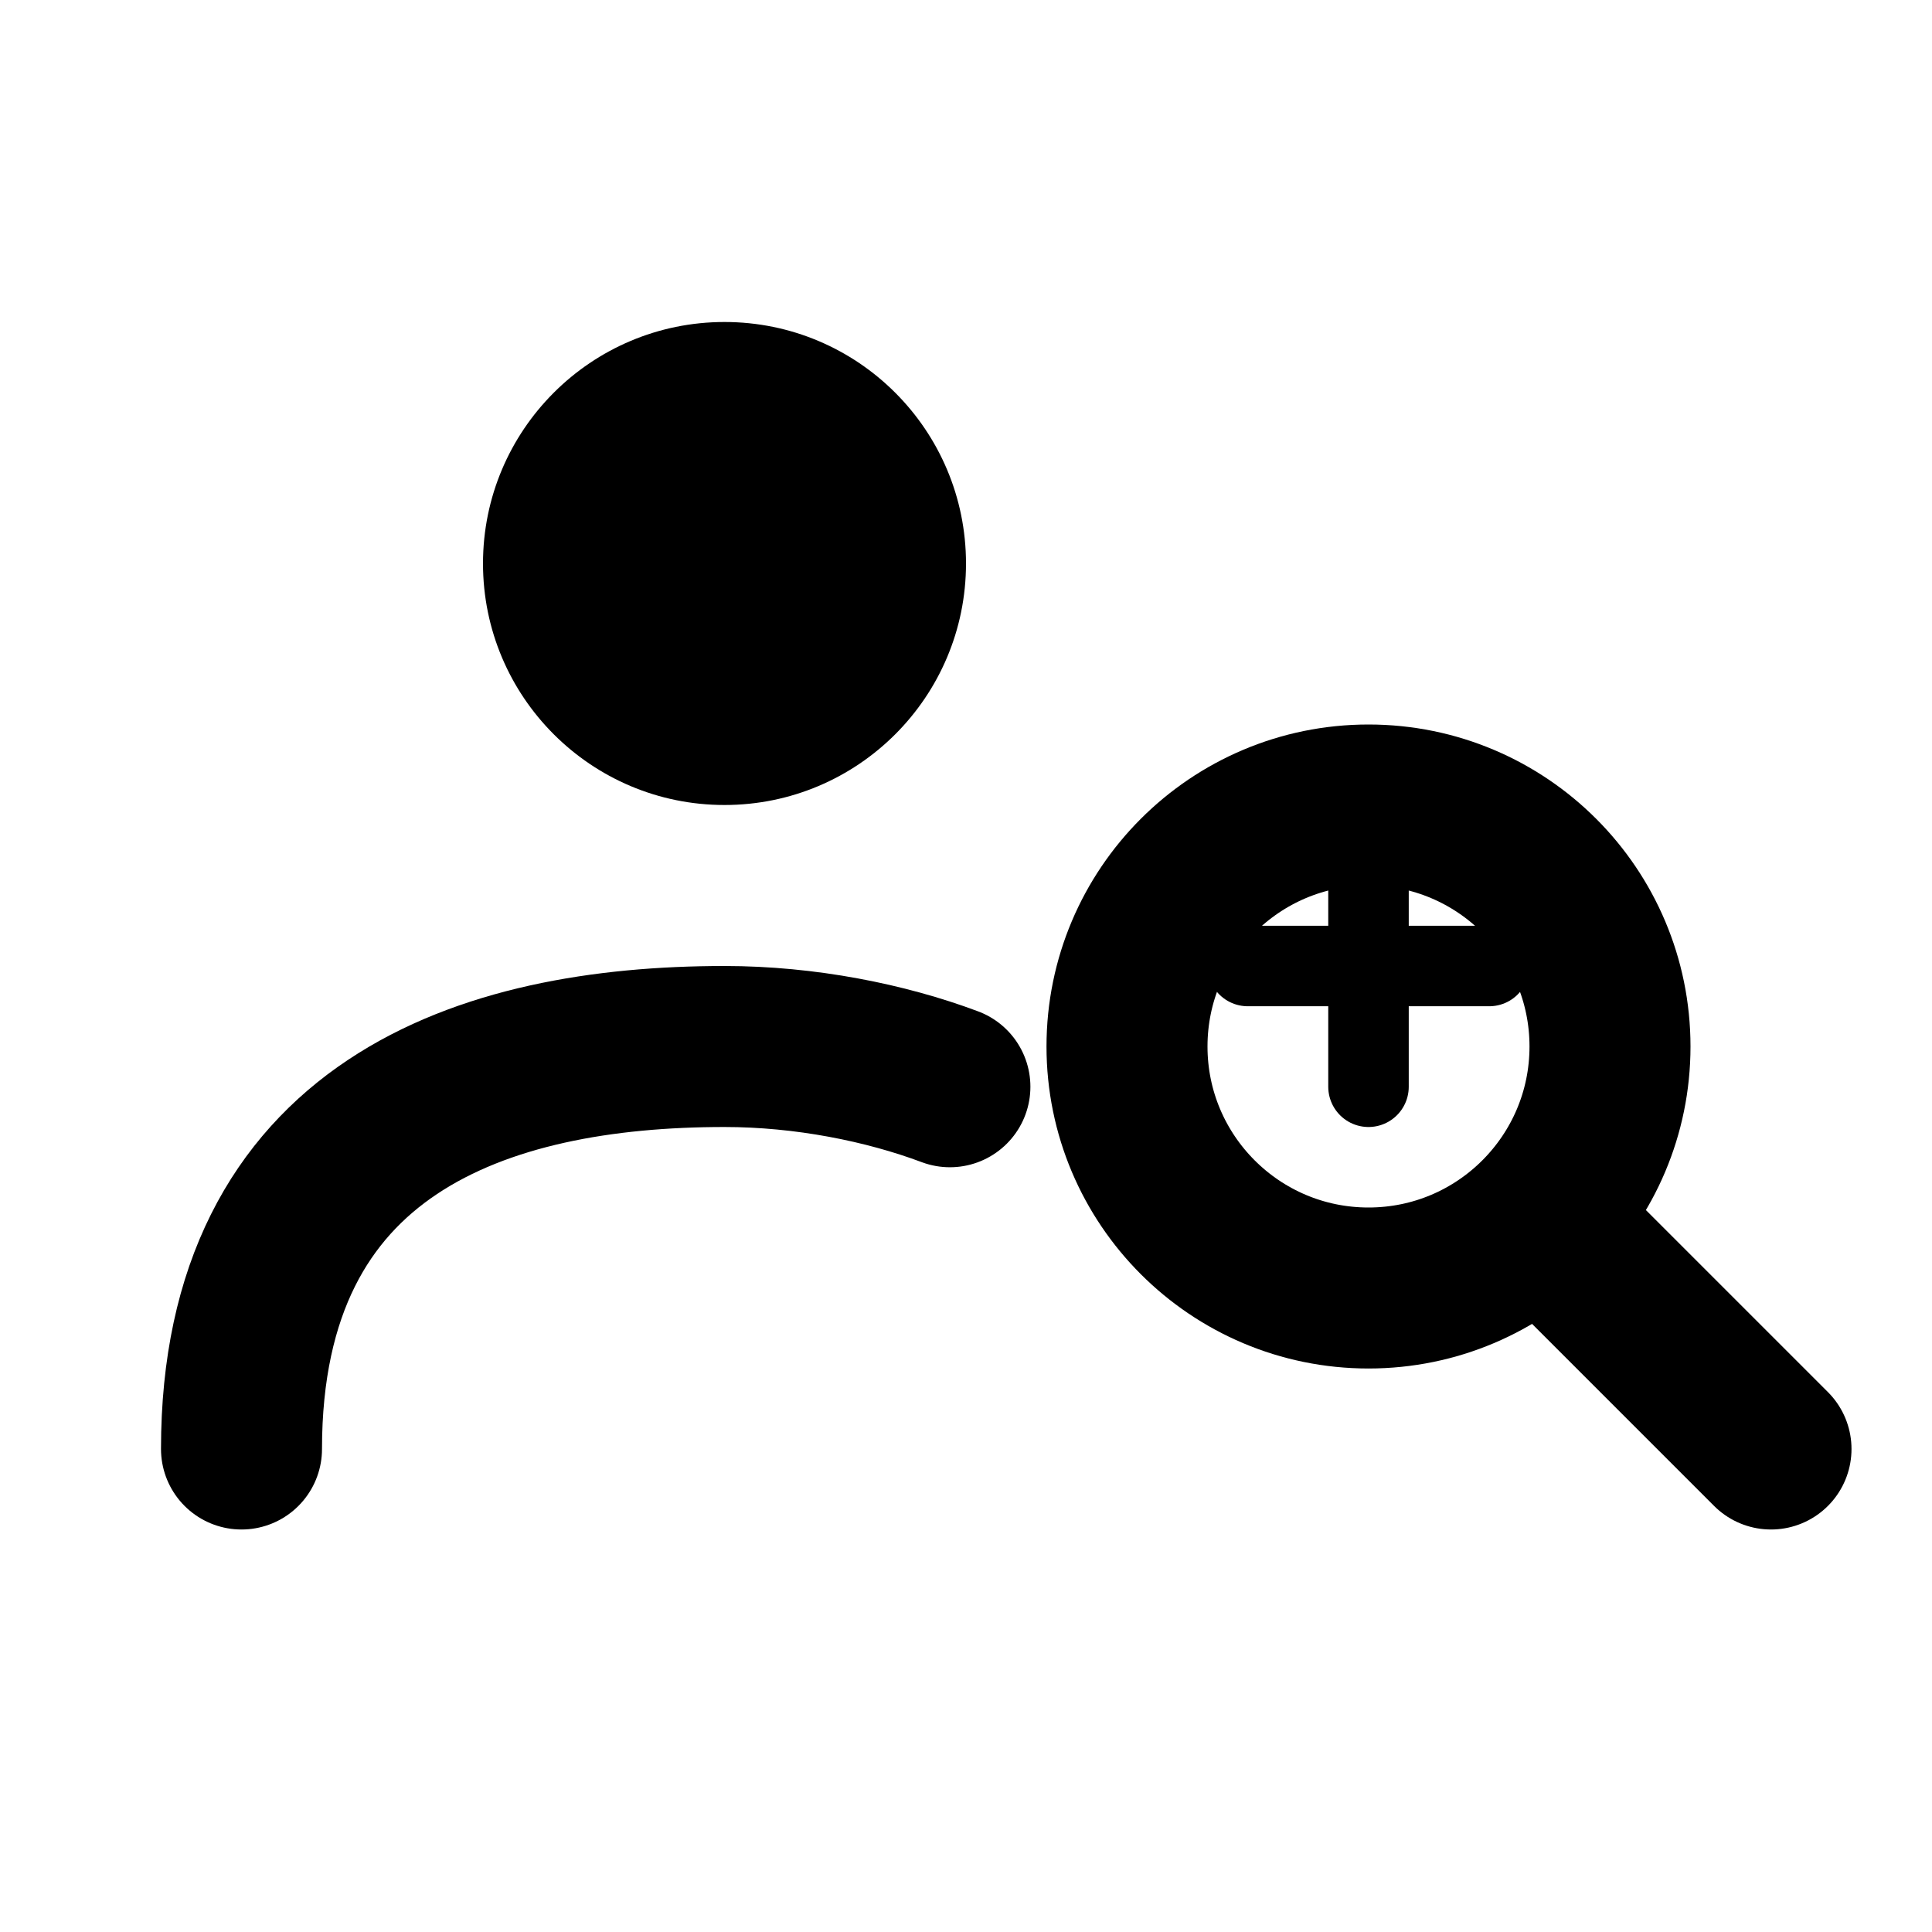
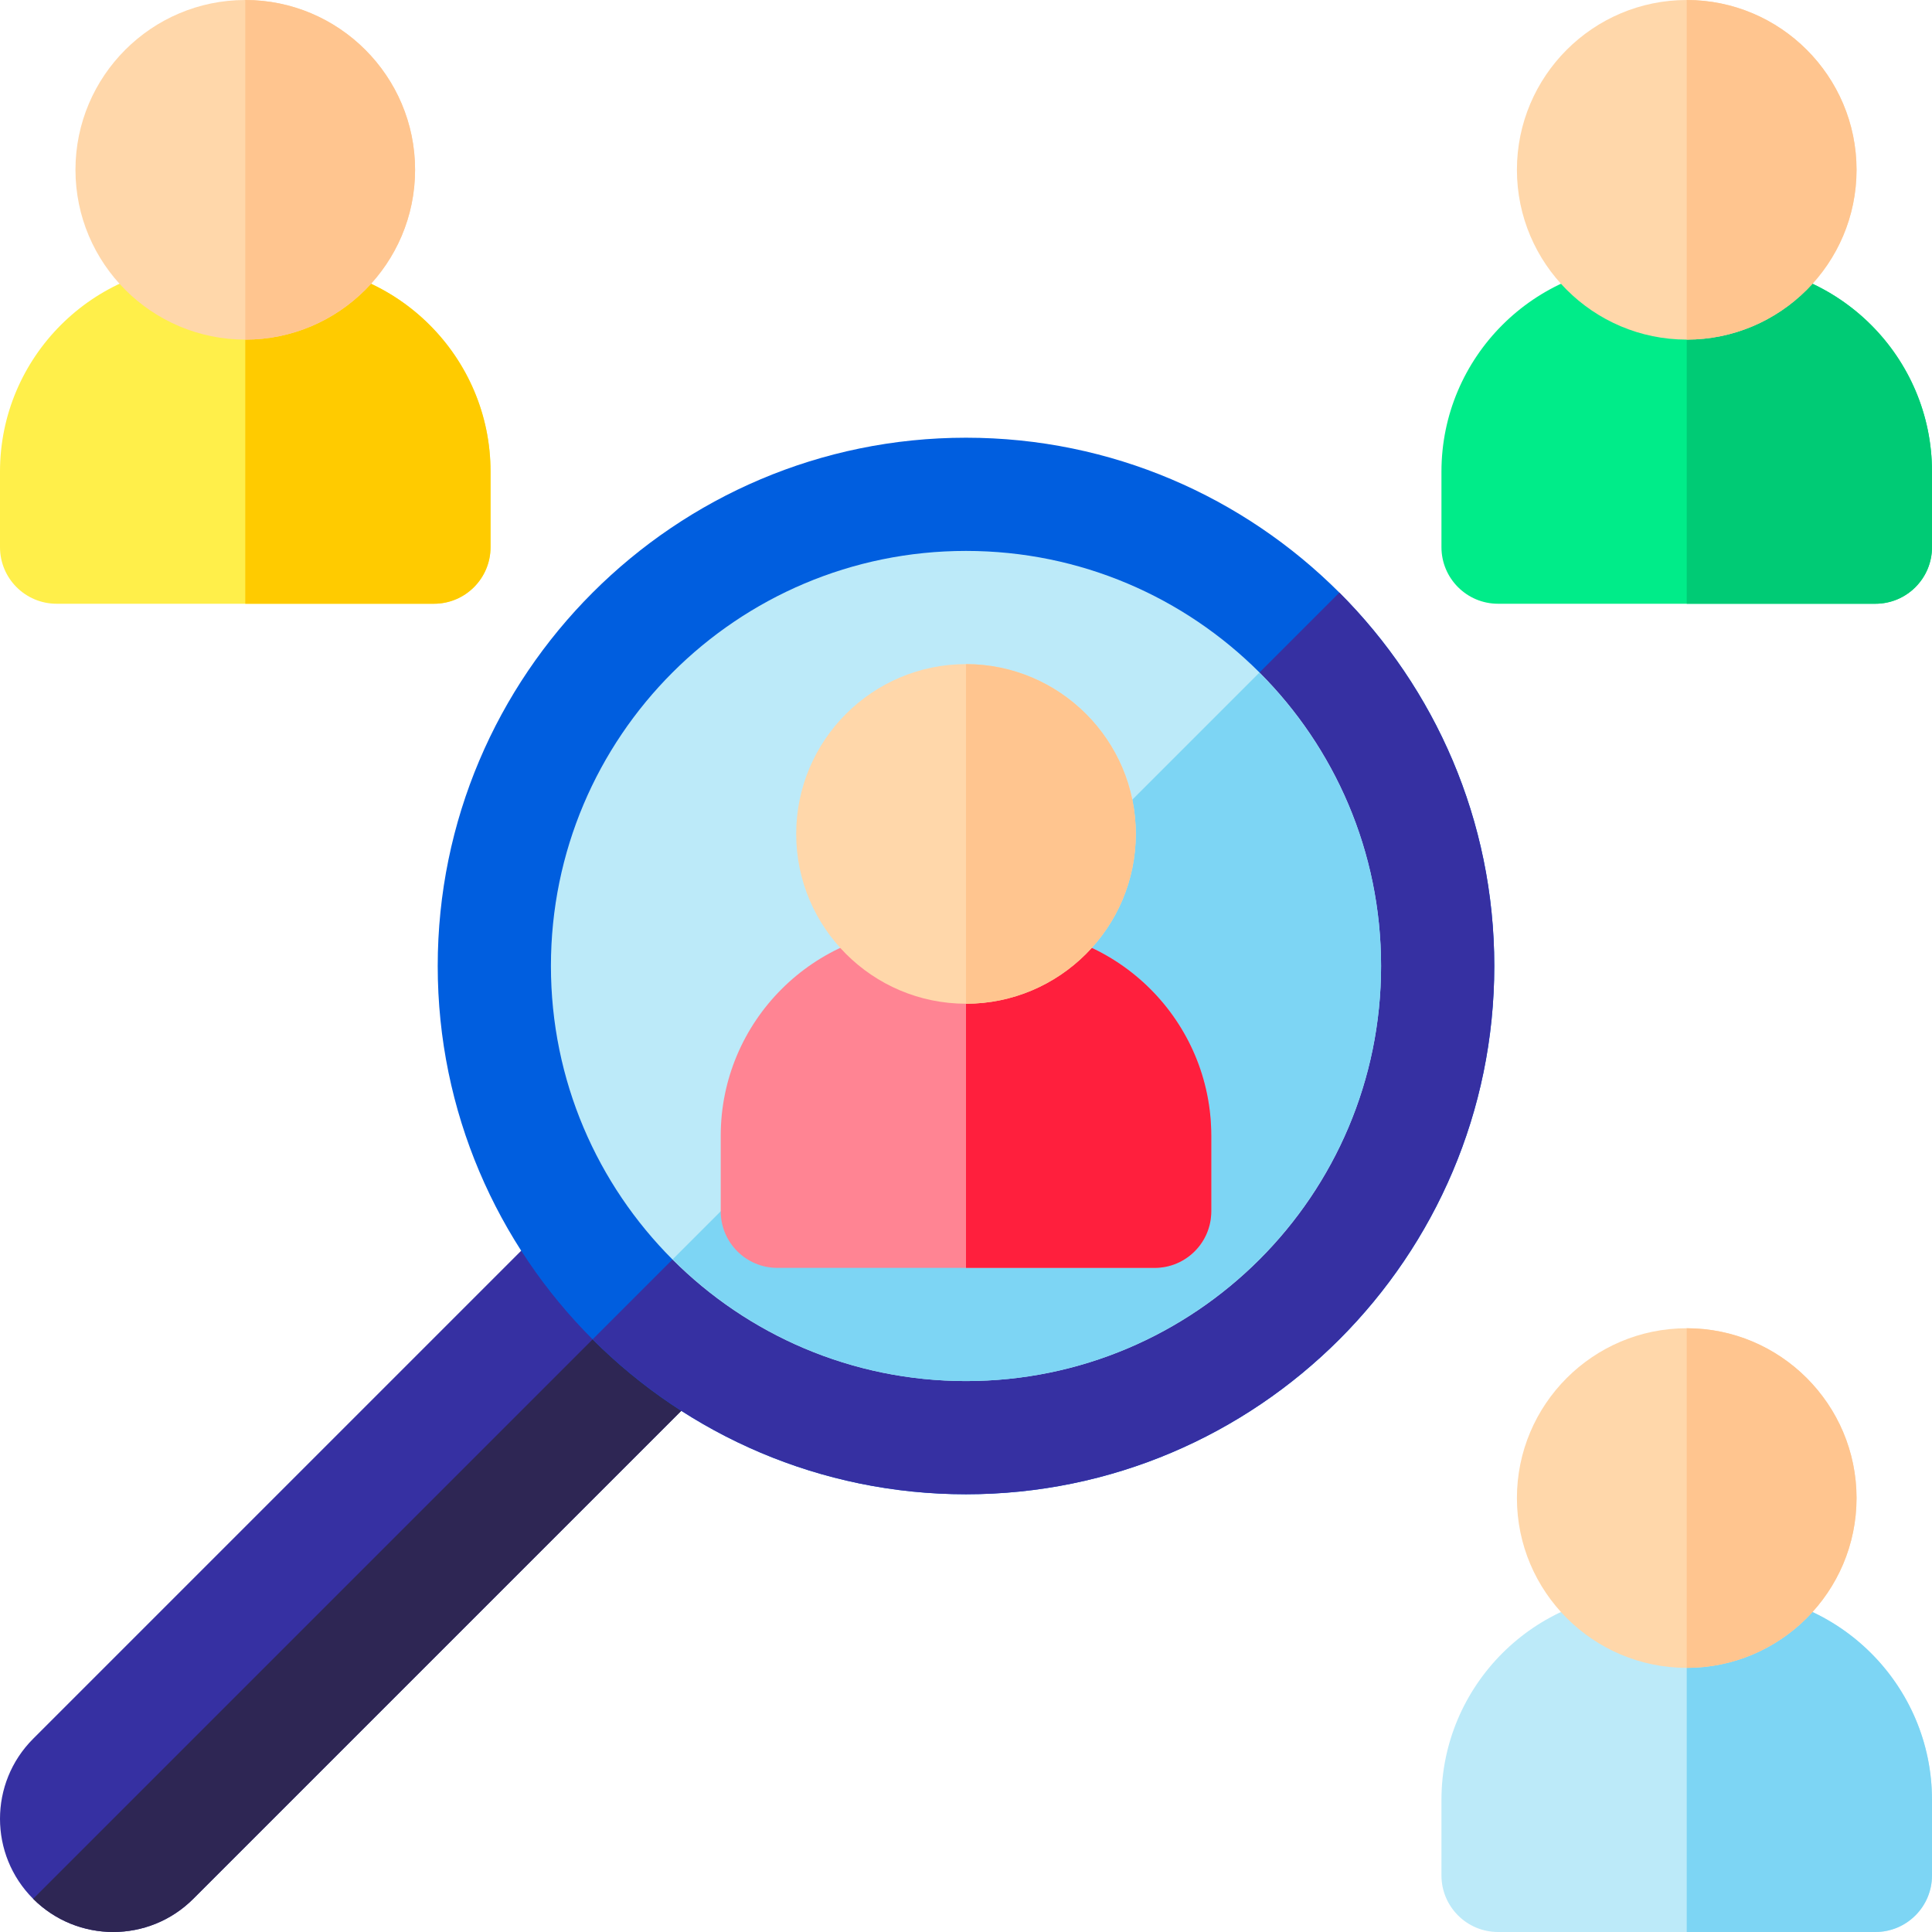
- <svg xmlns="http://www.w3.org/2000/svg" width="24" height="24" viewBox="0 0 24 24" fill="none">
-   <circle cx="9" cy="7" r="3" fill="currentColor" />
-   <path d="M3 18 C3 14 6 13 9 13 C10 13 11 13.2 11.8 13.5" stroke="currentColor" stroke-width="2" fill="none" stroke-linecap="round" />
-   <circle cx="17" cy="13" r="3" fill="none" stroke="currentColor" stroke-width="2" />
-   <path d="m19.5 15.5 2.5 2.5" stroke="currentColor" stroke-width="2" stroke-linecap="round" />
-   <path d="M15.5 12 L18.5 12" stroke="currentColor" stroke-width="1" stroke-linecap="round" />
-   <path d="M17 10.5 L17 13.5" stroke="currentColor" stroke-width="1" stroke-linecap="round" />
+ <svg xmlns="http://www.w3.org/2000/svg" id="Capa_1" enable-background="new 0 0 512 512" height="512" viewBox="0 0 512 512" width="512">
+   <g>
+     <g>
+       <g>
+         <path d="m8.787 503.213c-11.716-11.716-11.716-30.711 0-42.426l174.681-174.681 42.426 42.426-174.681 174.681c-11.716 11.716-30.71 11.716-42.426 0z" fill="#3630a2" />
+       </g>
+     </g>
+     <g>
+       <g>
+         <path d="m8.787 503.213c11.716 11.716 30.711 11.716 42.426 0l174.681-174.681-21.213-21.213z" fill="#2e2654" />
+       </g>
+     </g>
+     <g>
+       <g>
+         <path d="m256 395.998c-77.196 0-140-62.804-140-140s62.804-140 140-140 140 62.804 140 140-62.804 140-140 140z" fill="#005edf" />
+       </g>
+     </g>
+     <g>
+       <path d="m157.053 354.947c25.35 25.35 60.35 41.05 98.947 41.05 77.196 0 140-62.804 140-140 0-38.598-15.7-73.597-41.05-98.947z" fill="#3630a2" />
+     </g>
+     <g>
+       <circle cx="256" cy="255.998" fill="#bceaf9" r="110" />
+     </g>
+     <g>
+       <path d="m178.256 333.744c19.918 19.917 47.418 32.253 77.744 32.253 60.654 0 110-49.346 110-110 0-30.327-12.336-57.826-32.253-77.744z" fill="#7dd5f4" />
+     </g>
+     <path d="m115 160h-100c-8.284 0-15-6.716-15-15v-20c0-30.327 24.673-55 55-55h20c30.327 0 55 24.673 55 55v20c0 8.284-6.716 15-15 15z" fill="#ffef4a" />
+     <path d="m75 70h-10v90h50c8.284 0 15-6.716 15-15v-20c0-30.327-24.673-55-55-55z" fill="#ffcb00" />
+     <path d="m65 90c-24.813 0-45-20.187-45-45s20.187-45 45-45 45 20.187 45 45-20.187 45-45 45z" fill="#ffd7aa" />
+     <g>
+       <path d="m497 160h-100c-8.284 0-15-6.716-15-15v-20c0-30.327 24.673-55 55-55h20c30.327 0 55 24.673 55 55v20c0 8.284-6.716 15-15 15z" fill="#00ec89" />
+     </g>
+     <path d="m457 70h-10v90h50c8.284 0 15-6.716 15-15v-20c0-30.327-24.673-55-55-55z" fill="#00cb75" />
+     <g>
+       <path d="m447 90c-24.813 0-45-20.187-45-45s20.187-45 45-45 45 20.187 45 45-20.187 45-45 45z" fill="#ffd7aa" />
+     </g>
+     <path d="m65 0v90c24.813 0 45-20.187 45-45s-20.187-45-45-45z" fill="#ffc58f" />
+     <path d="m492 45c0-24.813-20.187-45-45-45v90c24.813 0 45-20.187 45-45z" fill="#ffc58f" />
+     <g>
+       <g>
+         <path d="m497 512h-100c-8.284 0-15-6.716-15-15v-20c0-30.327 24.673-55 55-55h20c30.327 0 55 24.673 55 55v20c0 8.284-6.716 15-15 15z" fill="#bceaf9" />
+       </g>
+       <path d="m457 422h-10v90h50c8.284 0 15-6.716 15-15v-20c0-30.327-24.673-55-55-55z" fill="#7dd5f4" />
+       <g>
+         <path d="m447 442c-24.813 0-45-20.187-45-45s20.187-45 45-45 45 20.187 45 45-20.187 45-45 45z" fill="#ffd7aa" />
+       </g>
+       <path d="m447 352v90c24.813 0 45-20.187 45-45s-20.187-45-45-45z" fill="#ffc58f" />
+     </g>
+     <g>
+       <g>
+         <path d="m306 335.999h-100c-8.284 0-15-6.716-15-15v-20c0-30.327 24.673-55 55-55h20c30.327 0 55 24.673 55 55v20c0 8.284-6.716 15-15 15z" fill="#ff8493" />
+       </g>
+       <path d="m266 245.999h-10v90h50c8.284 0 15-6.716 15-15v-20c0-30.327-24.673-55-55-55z" fill="#ff1f3d" />
+       <g>
+         <path d="m256 265.999c-24.813 0-45-20.187-45-45s20.187-45 45-45 45 20.187 45 45-20.187 45-45 45z" fill="#ffd7aa" />
+       </g>
+       <path d="m256 175.999v90c24.813 0 45-20.187 45-45s-20.187-45-45-45z" fill="#ffc58f" />
+     </g>
+   </g>
</svg>
